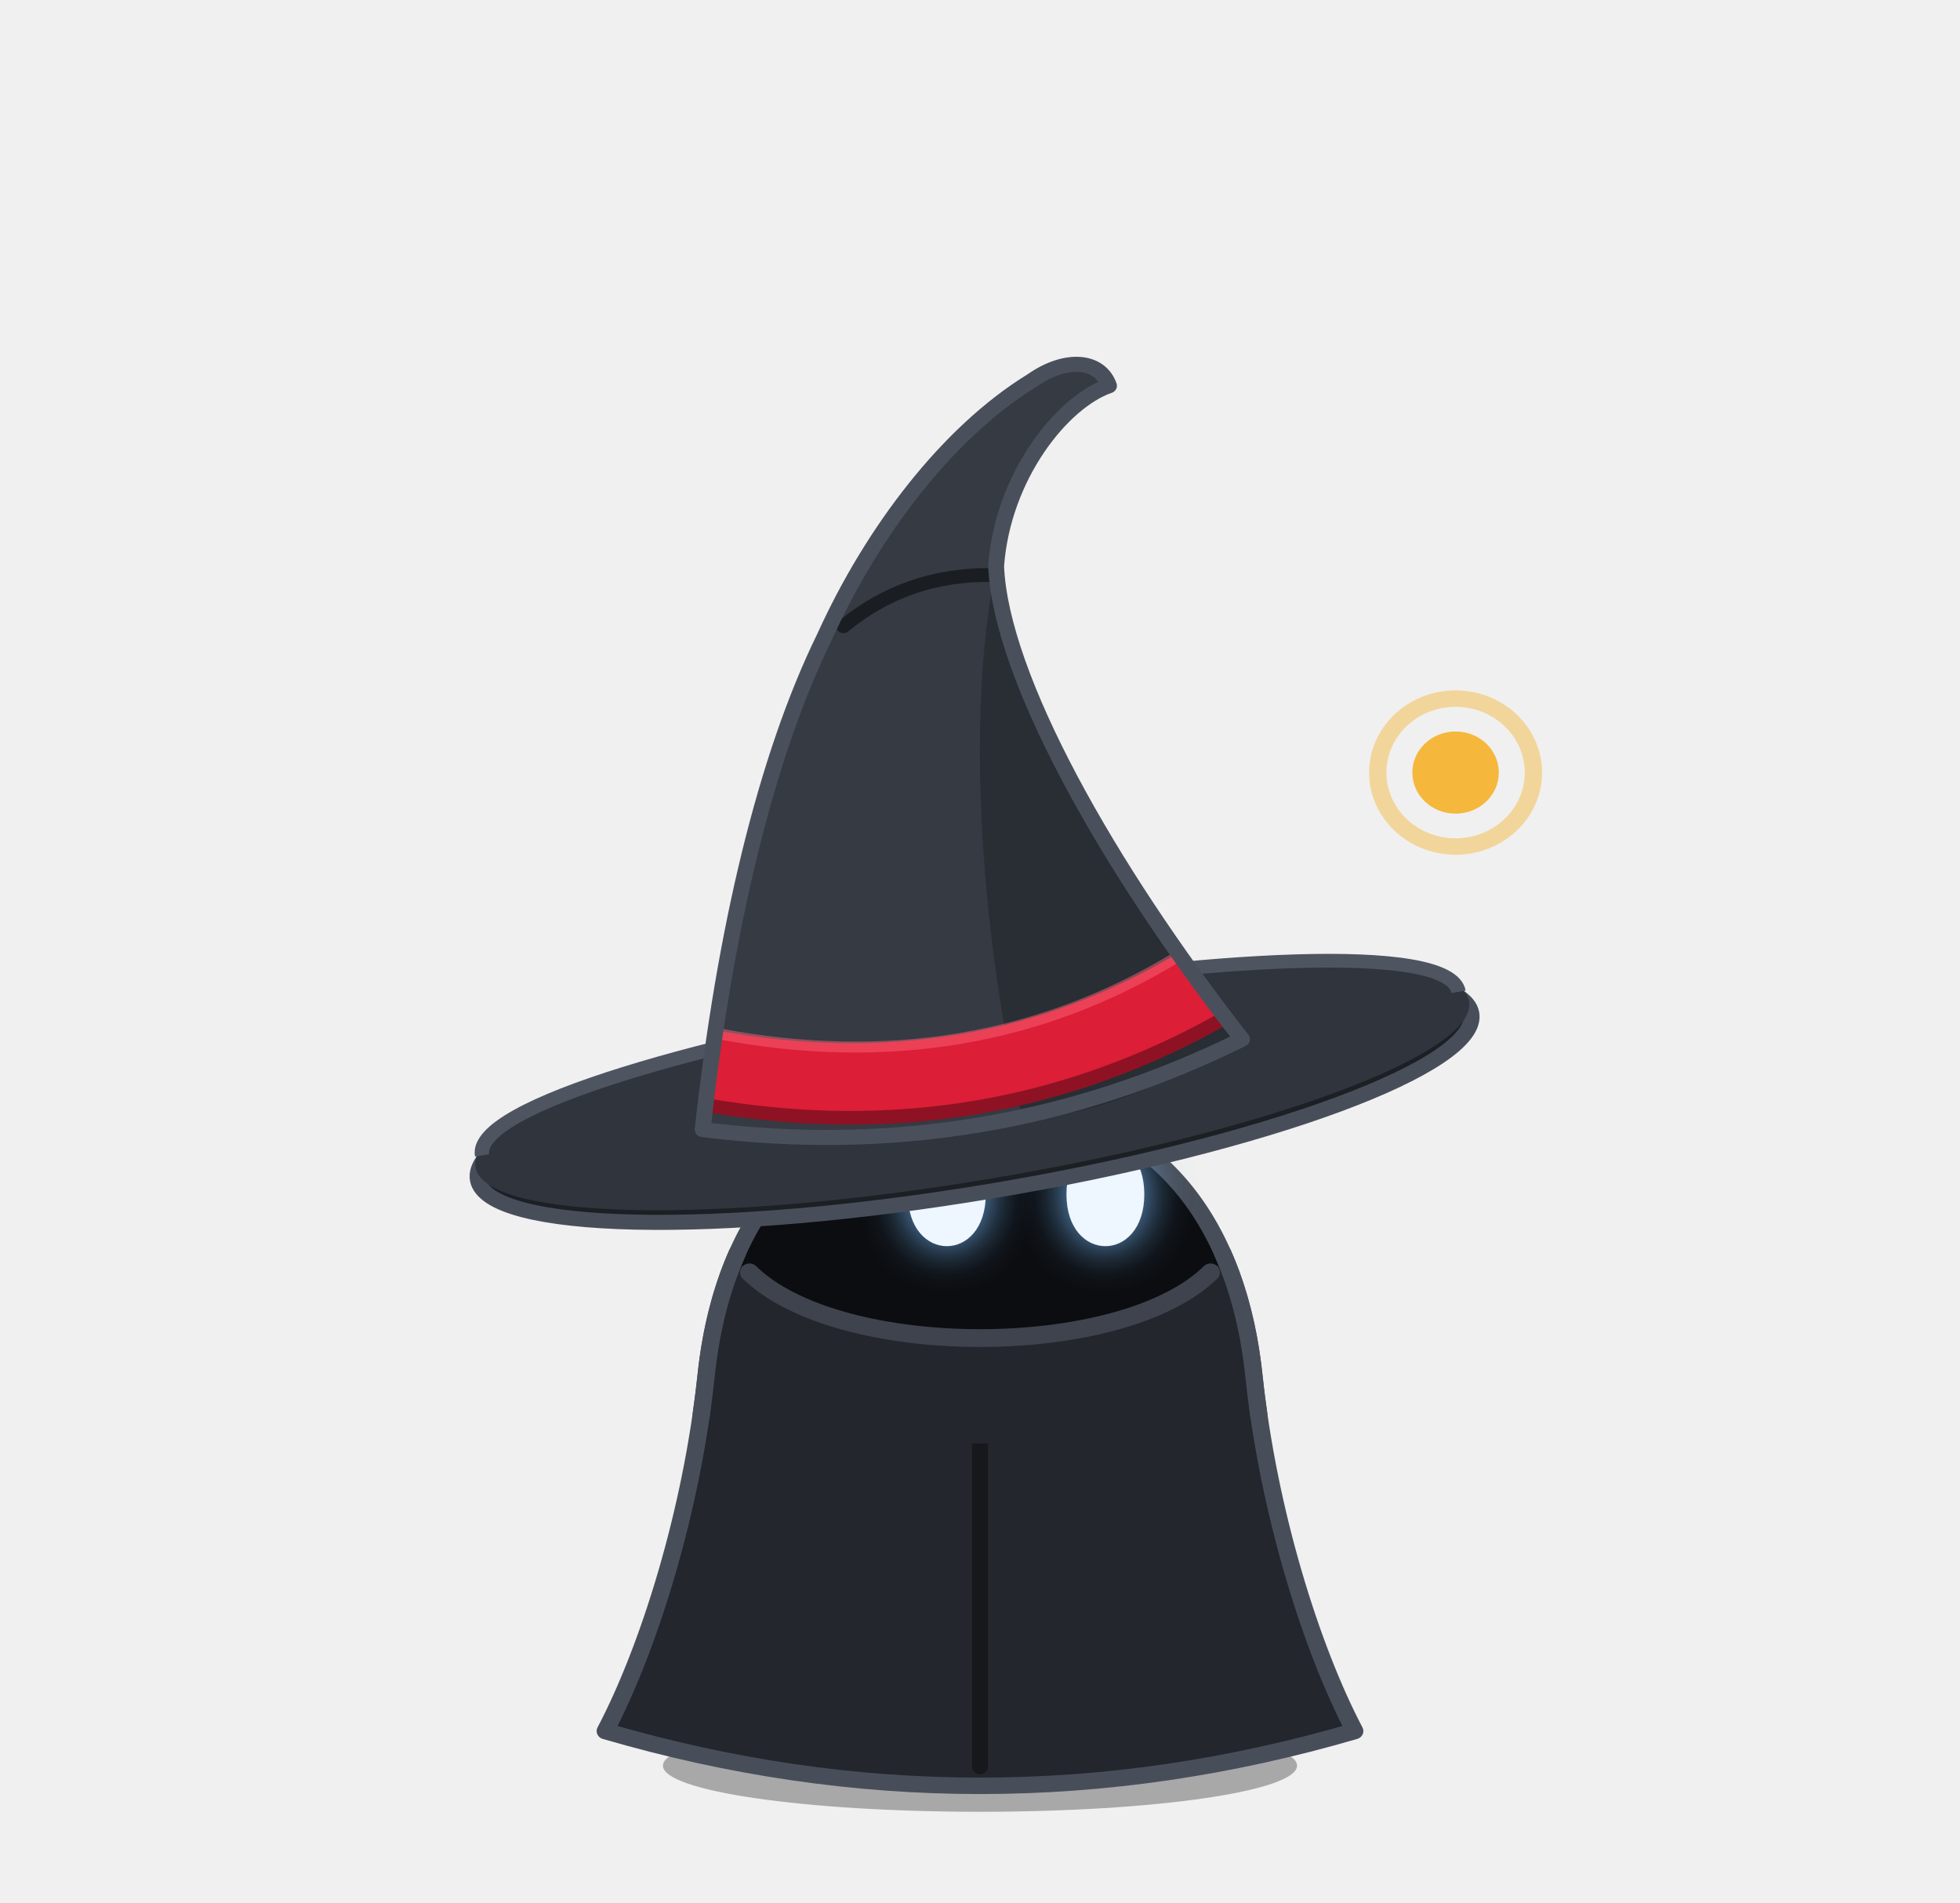
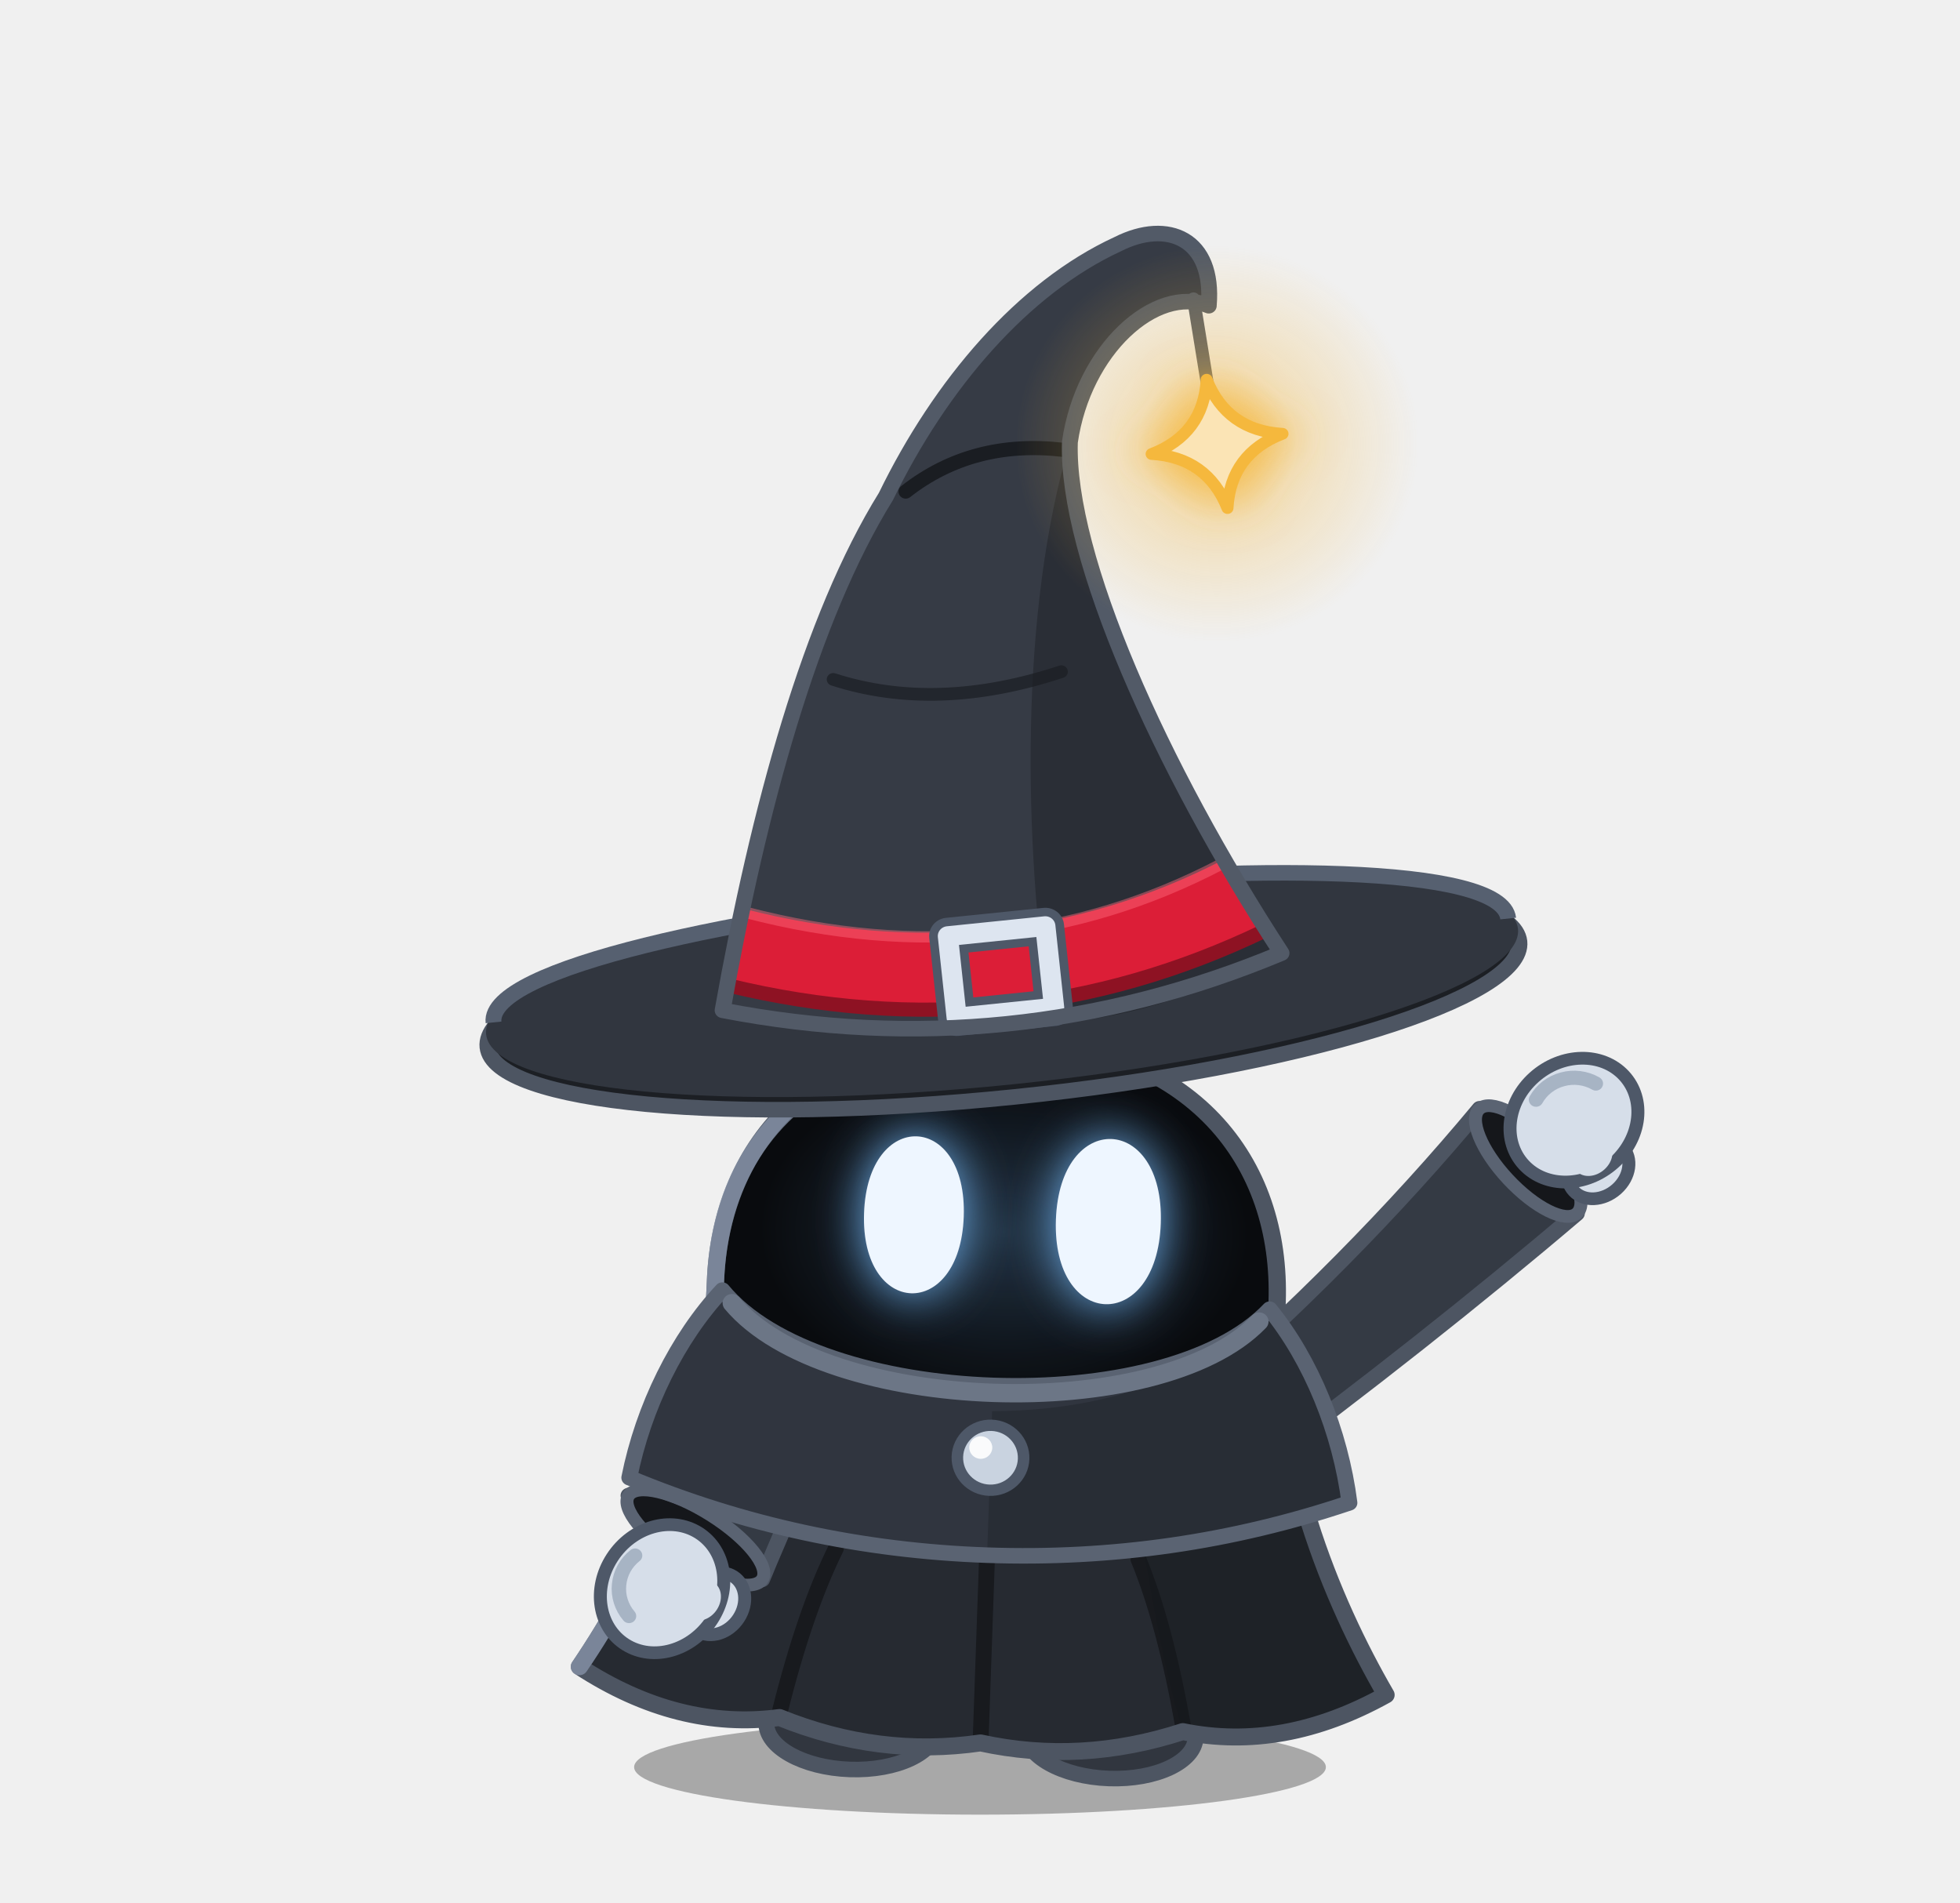
<svg xmlns="http://www.w3.org/2000/svg" width="136" height="132" viewBox="-8 -12 136 132">
  <defs>
-     <filter id="wg0" x="-100%" y="-100%" width="300%" height="300%">
-       <feGaussianBlur in="SourceAlpha" stdDeviation="1.6" result="b" />
+     <radialGradient id="wr0">
+       <stop offset="0" stop-color="#78BEFF" stop-opacity="0.22" />
+       <stop offset="0.6" stop-color="#78BEFF" stop-opacity="0.08" />
+       <stop offset="1" stop-color="#78BEFF" stop-opacity="0" />
+     </radialGradient>
+     <filter id="wg1" x="-100%" y="-100%" width="300%" height="300%">
+       <feGaussianBlur in="SourceAlpha" stdDeviation="1.7" result="b" />
      <feFlood flood-color="#78BEFF" flood-opacity="0.95" />
      <feComposite in2="b" operator="in" />
      <feMerge>
        <feMergeNode />
        <feMergeNode in="SourceGraphic" />
      </feMerge>
    </filter>
+     <radialGradient id="wr2">
+       <stop offset="0" stop-color="#F5B83D" stop-opacity="0.75" />
+       <stop offset="0.4" stop-color="#F5B83D" stop-opacity="0.3" />
+       <stop offset="1" stop-color="#F5B83D" stop-opacity="0" />
+     </radialGradient>
+     <filter id="wg3" x="-100%" y="-100%" width="300%" height="300%">
+       <feGaussianBlur in="SourceAlpha" stdDeviation="1.8" result="b" />
+       <feFlood flood-color="#F5B83D" flood-opacity="1" />
+       <feComposite in2="b" operator="in" />
+       <feMerge>
+         <feMergeNode />
+         <feMergeNode in="SourceGraphic" />
+       </feMerge>
+     </filter>
  </defs>
-   <path d="M38 110.5C38 108.73 47.85 107.3 60 107.3C72.15 107.3 82 108.73 82 110.5C82 112.27 72.15 113.7 60 113.7C47.85 113.7 38 112.27 38 110.5Z" fill="#000000" opacity="0.3" />
-   <g transform="translate(60 110) rotate(0 0 0) scale(1 0.95) translate(-60 -110) translate(0 2)">
-     <path d="M60 60C47 60 42 70 41 80C40 90 37 100 34 106Q60 114 86 106C83 100 80 90 79 80C78 70 73 60 60 60Z" fill="#23262C" />
-     <path d="M60 85L60 108.6" fill="none" stroke="#16181C" stroke-width="1.1" stroke-linecap="round" />
-     <path d="M60 60C50.32 60 45.08 65.54 42.62 72.5L43.5 72.5C50 79 70 79 76.5 72.5L77.38 72.5C74.92 65.54 69.68 60 60 60Z" fill="#0B0D10" />
-     <path d="M60 60C47 60 42 70 41 80C40 90 37 100 34 106Q60 114 86 106C83 100 80 90 79 80C78 70 73 60 60 60Z" fill="none" stroke="#484E59" stroke-width="1.2" stroke-linejoin="round" />
-     <path d="M55 66.8C55 61.75 60.4 61.75 60.4 66.8C60.4 71.85 55 71.85 55 66.8Z" fill="#EEF6FF" filter="url(#wg0)" />
-     <path d="M66 66.8C66 61.75 71.4 61.75 71.4 66.8C71.4 71.85 66 71.85 66 66.8Z" fill="#EEF6FF" filter="url(#wg0)" />
-     <path d="M43.5 72C50 78.5 70 78.5 76.5 72C78.2 75.5 79 79 79.2 82Q60 88 40.8 82C41 79 41.8 75.5 43.5 72Z" fill="#23262C" />
-     <path d="M43.2 71C42 73.8 41.31 76.9 41 80C40.9 81 40.78 82 40.64 83M76.8 71C78 73.8 78.69 76.9 79 80C79.1 81 79.22 82 79.36 83" fill="none" stroke="#484E59" stroke-width="1.2" />
-     <path d="M44 72.5C50.2 78.9 69.8 78.9 76 72.5" fill="none" stroke="#3E434D" stroke-width="1.3" stroke-linecap="round" />
-     <g transform="translate(0 8.85) rotate(0 60 56) rotate(-10 25 56)">
-       <path d="M25 56.9C25 53.03 40.67 49.9 60 49.9C79.33 49.9 95 53.03 95 56.9C95 60.77 79.33 63.9 60 63.9C40.67 63.9 25 60.77 25 56.9Z" fill="#1C1F24" stroke="#484E59" stroke-width="1.1" />
-       <path d="M25 56C25 52.13 40.67 49 60 49C79.33 49 95 52.13 95 56C95 59.87 79.33 63 60 63C40.67 63 25 59.87 25 56Z" fill="#30343C" />
-       <path d="M25.6 55.2C25.6 47.8 94.4 47.8 94.4 55.2" fill="none" stroke="#4E5561" stroke-width="1" />
-       <path d="M41 56C45 42 50 30 55.6 22C60.2 15 66.6 8.8 73 6.1C75.6 4.8 77.9 5.4 78.2 7.4C74.8 8 69.8 12.6 68.2 19C67.1 27 72 42 79 56Q60 62 41 56Z" fill="#353A43" />
-       <path d="M68.2 19C67.1 27 72 42 79 56Q70 59.8 63 59.2C62.5 46 64 30 68.2 19Z" fill="#000000" opacity="0.22" />
-       <path d="M57 21.5Q62 18.5 67.8 19.6" fill="none" stroke="#1A1D22" stroke-width="1" stroke-linecap="round" />
-       <path d="M43.1 49Q60 55.5 75.8 49L78.2 54.6Q60 61.4 41.4 54.6Z" fill="#DC1E37" />
-       <path d="M43.3 49.3Q60 55.8 75.6 49.3" fill="none" stroke="#FF6B7D" stroke-width="0.8" opacity="0.45" />
-       <path d="M41.6 54.3Q60 61.1 78 54.3" fill="none" stroke="#8E1223" stroke-width="1" />
-       <path d="M41 56C45 42 50 30 55.6 22C60.2 15 66.6 8.8 73 6.1C75.6 4.8 77.9 5.4 78.2 7.4C74.8 8 69.8 12.6 68.2 19C67.1 27 72 42 79 56Q60 62 41 56Z" fill="none" stroke="#4A505B" stroke-width="1.1" stroke-linejoin="round" />
+   <path d="M36 110.6C36 108.78 46.74 107.3 60 107.3C73.26 107.3 84 108.78 84 110.6C84 112.42 73.26 113.9 60 113.9C46.74 113.9 36 112.42 36 110.6Z" fill="#000000" opacity="0.3" />
+   <g transform="translate(60 110) rotate(2 0 0) scale(1 0.98) translate(-60 -110) translate(0 0)">
+     <g transform="translate(51 108) rotate(0 0 -6)">
+       <path d="M-5.9 0C-5.9 -1.71 -3.26 -3.1 0 -3.1C3.26 -3.1 5.9 -1.71 5.9 0C5.9 1.71 3.26 3.1 0 3.1C-3.26 3.1 -5.9 1.71 -5.9 0Z" fill="#31363F" stroke="#4D5562" stroke-width="1.1" />
+       <path d="M-3.6 -1.1Q0 -2.5 3.2 -1.4" fill="none" stroke="#566070" stroke-width="0.9" stroke-linecap="round" />
    </g>
-     <path d="M87.6 36C87.6 33.02 90.02 30.6 93 30.6C95.98 30.6 98.4 33.02 98.4 36C98.4 38.98 95.98 41.4 93 41.4C90.02 41.4 87.6 38.98 87.6 36Z" fill="none" stroke="#F5B83D" stroke-width="1.2" opacity="0.48" />
-     <path d="M90 36C90 34.34 91.34 33 93 33C94.66 33 96 34.34 96 36C96 37.66 94.66 39 93 39C91.34 39 90 37.66 90 36Z" fill="#F5B83D" />
+     <g transform="translate(69 108) rotate(0 0 -6)">
+       <path d="M-5.9 0C-5.9 -1.71 -3.26 -3.1 0 -3.1C3.26 -3.1 5.9 -1.71 5.9 0C5.9 1.71 3.26 3.1 0 3.1C-3.26 3.1 -5.9 1.71 -5.9 0Z" fill="#31363F" stroke="#4D5562" stroke-width="1.1" />
+       <path d="M-3.6 -1.1Q0 -2.5 3.2 -1.4" fill="none" stroke="#566070" stroke-width="0.9" stroke-linecap="round" />
+     </g>
+     <path d="M60 59C47 59 40.5 67 40.5 77C40.5 88 36 98 32 104.5Q39 108.8 46 107.6Q53 110.2 60 108.9Q67 110.2 74 107.6Q81 108.8 88 104.5C84 98 79.5 88 79.5 77C79.5 67 73 59 60 59Z" fill="#262A31" />
+     <path d="M60 59C73 59 79.5 67 79.5 77C79.5 88 84 98 88 104.5Q81 108.8 74 107.6C70 96 69 76 60 59Z" fill="#000000" opacity="0.2" />
+     <path d="M46 107.2Q47.5 100 49.5 95.5M74 107.2Q72.5 100 70.5 95.5M60 95L60 108.4" fill="none" stroke="#15171B" stroke-width="1.1" stroke-linecap="round" opacity="0.85" />
+     <path d="M60 59C47 59 40.5 67 40.5 77L41 77.5C48 85.6 72 85.6 79 77.5L79.5 77C79.5 67 73 59 60 59Z" fill="#090B0E" />
+     <path d="M60 59C47 59 40.5 67 40.5 77C40.5 88 36 98 32 104.5Q39 108.8 46 107.6Q53 110.2 60 108.9Q67 110.2 74 107.6Q81 108.8 88 104.5C84 98 79.5 88 79.5 77C79.5 67 73 59 60 59Z" fill="none" stroke="#4D5562" stroke-width="1.2" stroke-linejoin="round" />
+     <path d="M49.5 61.5C43.5 64.5 40.5 70 40.5 77C40.5 88 36 98 32 104.5" fill="none" stroke="#8D9AB0" stroke-width="1.2" stroke-linecap="round" opacity="0.7" />
+     <ellipse cx="60.4" cy="72.7" rx="17" ry="11.9" fill="url(#wr0)" />
+     <path d="M50.64 71.7C50.64 64.29 57.56 64.29 57.56 71.7C57.56 79.11 50.64 79.11 50.64 71.7Z" fill="#EEF6FF" filter="url(#wg1)" />
+     <path d="M63.96 71.7C63.96 63.9 71.24 63.9 71.24 71.7C71.24 79.5 63.96 79.5 63.96 71.7Z" fill="#EEF6FF" filter="url(#wg1)" />
+     <path d="M41.14 85.02Q37.38 91.41 34.99 92.27L44.46 97.87Q45.12 95.99 47.86 88.98Z" fill="#343A44" stroke="#4D5562" stroke-width="1.1" stroke-linejoin="round" />
+     <g transform="translate(39.73 95.07) rotate(120.58 0 0)">
+       <path d="M-1.9 0C-1.9 -3.04 -1.05 -5.5 0 -5.5C1.05 -5.5 1.9 -3.04 1.9 0C1.9 3.04 1.05 5.5 0 5.5C-1.05 5.5 -1.9 3.04 -1.9 0Z" fill="#15171B" stroke="#5A6372" stroke-width="0.9" />
+     </g>
+     <path d="M77.74 89.29Q89.91 79.42 100.07 69.96L93.07 62.8Q84.59 73.98 73.26 84.71Z" fill="#343A44" stroke="#4D5562" stroke-width="1.1" stroke-linejoin="round" />
+     <g transform="translate(96.57 66.38) rotate(-44.38 0 0)">
+       <path d="M-1.9 0C-1.9 -2.77 -1.05 -5.01 0 -5.01C1.05 -5.01 1.9 -2.77 1.9 0C1.9 2.77 1.05 5.01 0 5.01C-1.05 5.01 -1.9 2.77 -1.9 0Z" fill="#15171B" stroke="#5A6372" stroke-width="0.9" />
+     </g>
+     <path d="M41 77.5C48 85.6 72 85.6 79 77.5C82 81 84.2 86 85 91Q73 95.6 60 95.6Q47 95.6 35 91C35.8 86 38 81 41 77.5Z" fill="#30353F" />
+     <path d="M60 85.4C70 85 76 81 79 77.5C82 81 84.2 86 85 91Q73 95.6 60 95.6Z" fill="#000000" opacity="0.16" />
+     <path d="M41 77.5C48 85.6 72 85.6 79 77.5C82 81 84.2 86 85 91Q73 95.6 60 95.6Q47 95.6 35 91C35.8 86 38 81 41 77.5Z" fill="none" stroke="#5A6372" stroke-width="1.1" stroke-linejoin="round" />
+     <path d="M41.7 78.4C48.4 86 71.6 86 78.3 78.4" fill="none" stroke="#6C7686" stroke-width="1.3" stroke-linecap="round" />
+     <path d="M57.7 88.7C57.7 87.43 58.73 86.4 60 86.4C61.27 86.4 62.3 87.43 62.3 88.7C62.3 89.97 61.27 91 60 91C58.73 91 57.7 89.97 57.7 88.7Z" fill="#C9D3E0" stroke="#4E5868" stroke-width="0.8" />
+     <path d="M58.5 88C58.5 87.56 58.86 87.2 59.3 87.2C59.74 87.2 60.1 87.56 60.1 88C60.1 88.44 59.74 88.8 59.3 88.8C58.86 88.8 58.5 88.44 58.5 88Z" fill="#FFFFFF" opacity="0.9" />
+     <g transform="translate(0 3) rotate(0 60 57) rotate(-8 24 57)">
+       <path d="M24 57.9C24 53.87 40.12 50.6 60 50.6C79.88 50.6 96 53.87 96 57.9C96 61.93 79.88 65.2 60 65.2C40.12 65.2 24 61.93 24 57.9Z" fill="#1C1F24" stroke="#4D5562" stroke-width="1.1" />
+       <path d="M24 57C24 52.97 40.12 49.7 60 49.7C79.88 49.7 96 52.97 96 57C96 61.03 79.88 64.3 60 64.3C40.12 64.3 24 61.03 24 57Z" fill="#31363F" />
+       <path d="M24.6 56.2C24.6 48.5 95.4 48.5 95.4 56.2" fill="none" stroke="#566070" stroke-width="1.1" />
+       <path d="M40.5 57C44.5 43 49.5 30 55.6 22C60.2 14.5 66.6 8.3 73.5 5.9C77.1 4.5 80.2 6.2 79.3 10.9C75.8 9 70.3 13.1 68.7 19.5C67.6 27.5 72.5 43 79.5 57Q60 63 40.5 57Z" fill="#363B45" />
+       <path d="M68.7 19.5C67.6 27.5 72.5 43 79.5 57Q70 60.8 63 60.2C62.5 47 64 31 68.7 19.5Z" fill="#000000" opacity="0.22" />
+       <path d="M57 21.8Q62 18.6 68.2 20" fill="none" stroke="#1A1D22" stroke-width="1" stroke-linecap="round" />
+       <path d="M50.6 34.5Q57.5 37.6 66.4 35.6" fill="none" stroke="#1A1D22" stroke-width="0.9" stroke-linecap="round" opacity="0.7" />
+       <path d="M42.7 50Q60 56.5 76.2 50L78.7 55.6Q60 62.4 40.9 55.6Z" fill="#DC1E37" />
+       <path d="M42.9 50.3Q60 56.8 76 50.3" fill="none" stroke="#FF6B7D" stroke-width="0.8" opacity="0.45" />
+       <path d="M41.1 55.3Q60 62.1 78.5 55.3" fill="none" stroke="#8E1223" stroke-width="1" />
+       <path d="M56.6 53.4L63.4 53.4L63.4 59.2L56.6 59.2Z" fill="none" stroke="#4E5868" stroke-width="2.6" stroke-linejoin="round" />
+       <path d="M56.6 53.4L63.4 53.4L63.4 59.2L56.6 59.2Z" fill="none" stroke="#DDE5F0" stroke-width="1.4" stroke-linejoin="round" />
+       <path d="M40.5 57C44.5 43 49.5 30 55.6 22C60.2 14.5 66.6 8.3 73.5 5.9C77.1 4.5 80.2 6.2 79.3 10.9C75.8 9 70.3 13.1 68.7 19.5C67.6 27.5 72.5 43 79.5 57Q60 63 40.5 57Z" fill="none" stroke="#525A67" stroke-width="1.1" stroke-linejoin="round" />
+       <g transform="translate(78.3 10.3) rotate(-3 0 0)">
+         <path d="M0 0L0 6.2" fill="none" stroke="#525A67" stroke-width="0.9" stroke-linecap="round" />
+         <ellipse cx="0" cy="10.4" rx="14" ry="14" fill="url(#wr2)" />
+         <g transform="translate(0 10.4) rotate(0 0 0) scale(0.92 0.92)">
+           <path d="M0 -5Q0.9 -0.9 5 0Q0.9 0.9 0 5Q-0.9 0.9 -5 0Q-0.9 -0.9 0 -5Z" fill="#FBE4B5" stroke="#F5B83D" stroke-width="0.9" stroke-linejoin="round" filter="url(#wg3)" />
+         </g>
+       </g>
+     </g>
+     <g transform="translate(38 98) rotate(120.58 0 0)">
+       <path d="M-2.5 -3.7C-2.5 -4.75 -1.47 -5.6 -0.2 -5.6C1.07 -5.6 2.1 -4.75 2.1 -3.7C2.1 -2.65 1.07 -1.8 -0.2 -1.8C-1.47 -1.8 -2.5 -2.65 -2.5 -3.7Z" fill="#D6DEE9" stroke="#4E5868" stroke-width="0.9" />
+       <path d="M-3.8 0C-3.8 -2.26 -1.7 -4.1 0.9 -4.1C3.5 -4.1 5.6 -2.26 5.6 0C5.6 2.26 3.5 4.1 0.9 4.1C-1.7 4.1 -3.8 2.26 -3.8 0Z" fill="#D6DEE9" stroke="#4E5868" stroke-width="0.9" />
+       <path d="M-1.4 -2.8C-1.4 -3.46 -0.73 -4 0.1 -4C0.93 -4 1.6 -3.46 1.6 -2.8C1.6 -2.14 0.93 -1.6 0.1 -1.6C-0.73 -1.6 -1.4 -2.14 -1.4 -2.8Z" fill="#D6DEE9" />
+       <path d="M3.77 0.89C3.53 1.66 2.98 2.31 2.26 2.67C1.54 3.04 0.7 3.1 -0.07 2.84" fill="none" stroke="#97A5B8" stroke-width="1" stroke-linecap="round" opacity="0.75" />
+     </g>
+     <g transform="translate(99 64) rotate(-44.38 0 0)">
+       <path d="M-2.5 3.7C-2.5 2.65 -1.47 1.8 -0.2 1.8C1.07 1.8 2.1 2.65 2.1 3.7C2.1 4.75 1.07 5.6 -0.2 5.6C-1.47 5.6 -2.5 4.75 -2.5 3.7Z" fill="#D6DEE9" stroke="#4E5868" stroke-width="0.9" />
+       <path d="M-3.8 0C-3.8 -2.26 -1.7 -4.1 0.9 -4.1C3.5 -4.1 5.6 -2.26 5.6 0C5.6 2.26 3.5 4.1 0.9 4.1C-1.7 4.1 -3.8 2.26 -3.8 0Z" fill="#D6DEE9" stroke="#4E5868" stroke-width="0.9" />
+       <path d="M-1.4 2.8C-1.4 2.14 -0.73 1.6 0.1 1.6C0.93 1.6 1.6 2.14 1.6 2.8C1.6 3.46 0.93 4 0.1 4C-0.73 4 -1.4 3.46 -1.4 2.8Z" fill="#D6DEE9" />
+       <path d="M3.77 -0.89C3.53 -1.66 2.98 -2.31 2.26 -2.67C1.54 -3.04 0.7 -3.1 -0.07 -2.84" fill="none" stroke="#97A5B8" stroke-width="1" stroke-linecap="round" opacity="0.75" />
+     </g>
  </g>
</svg>
